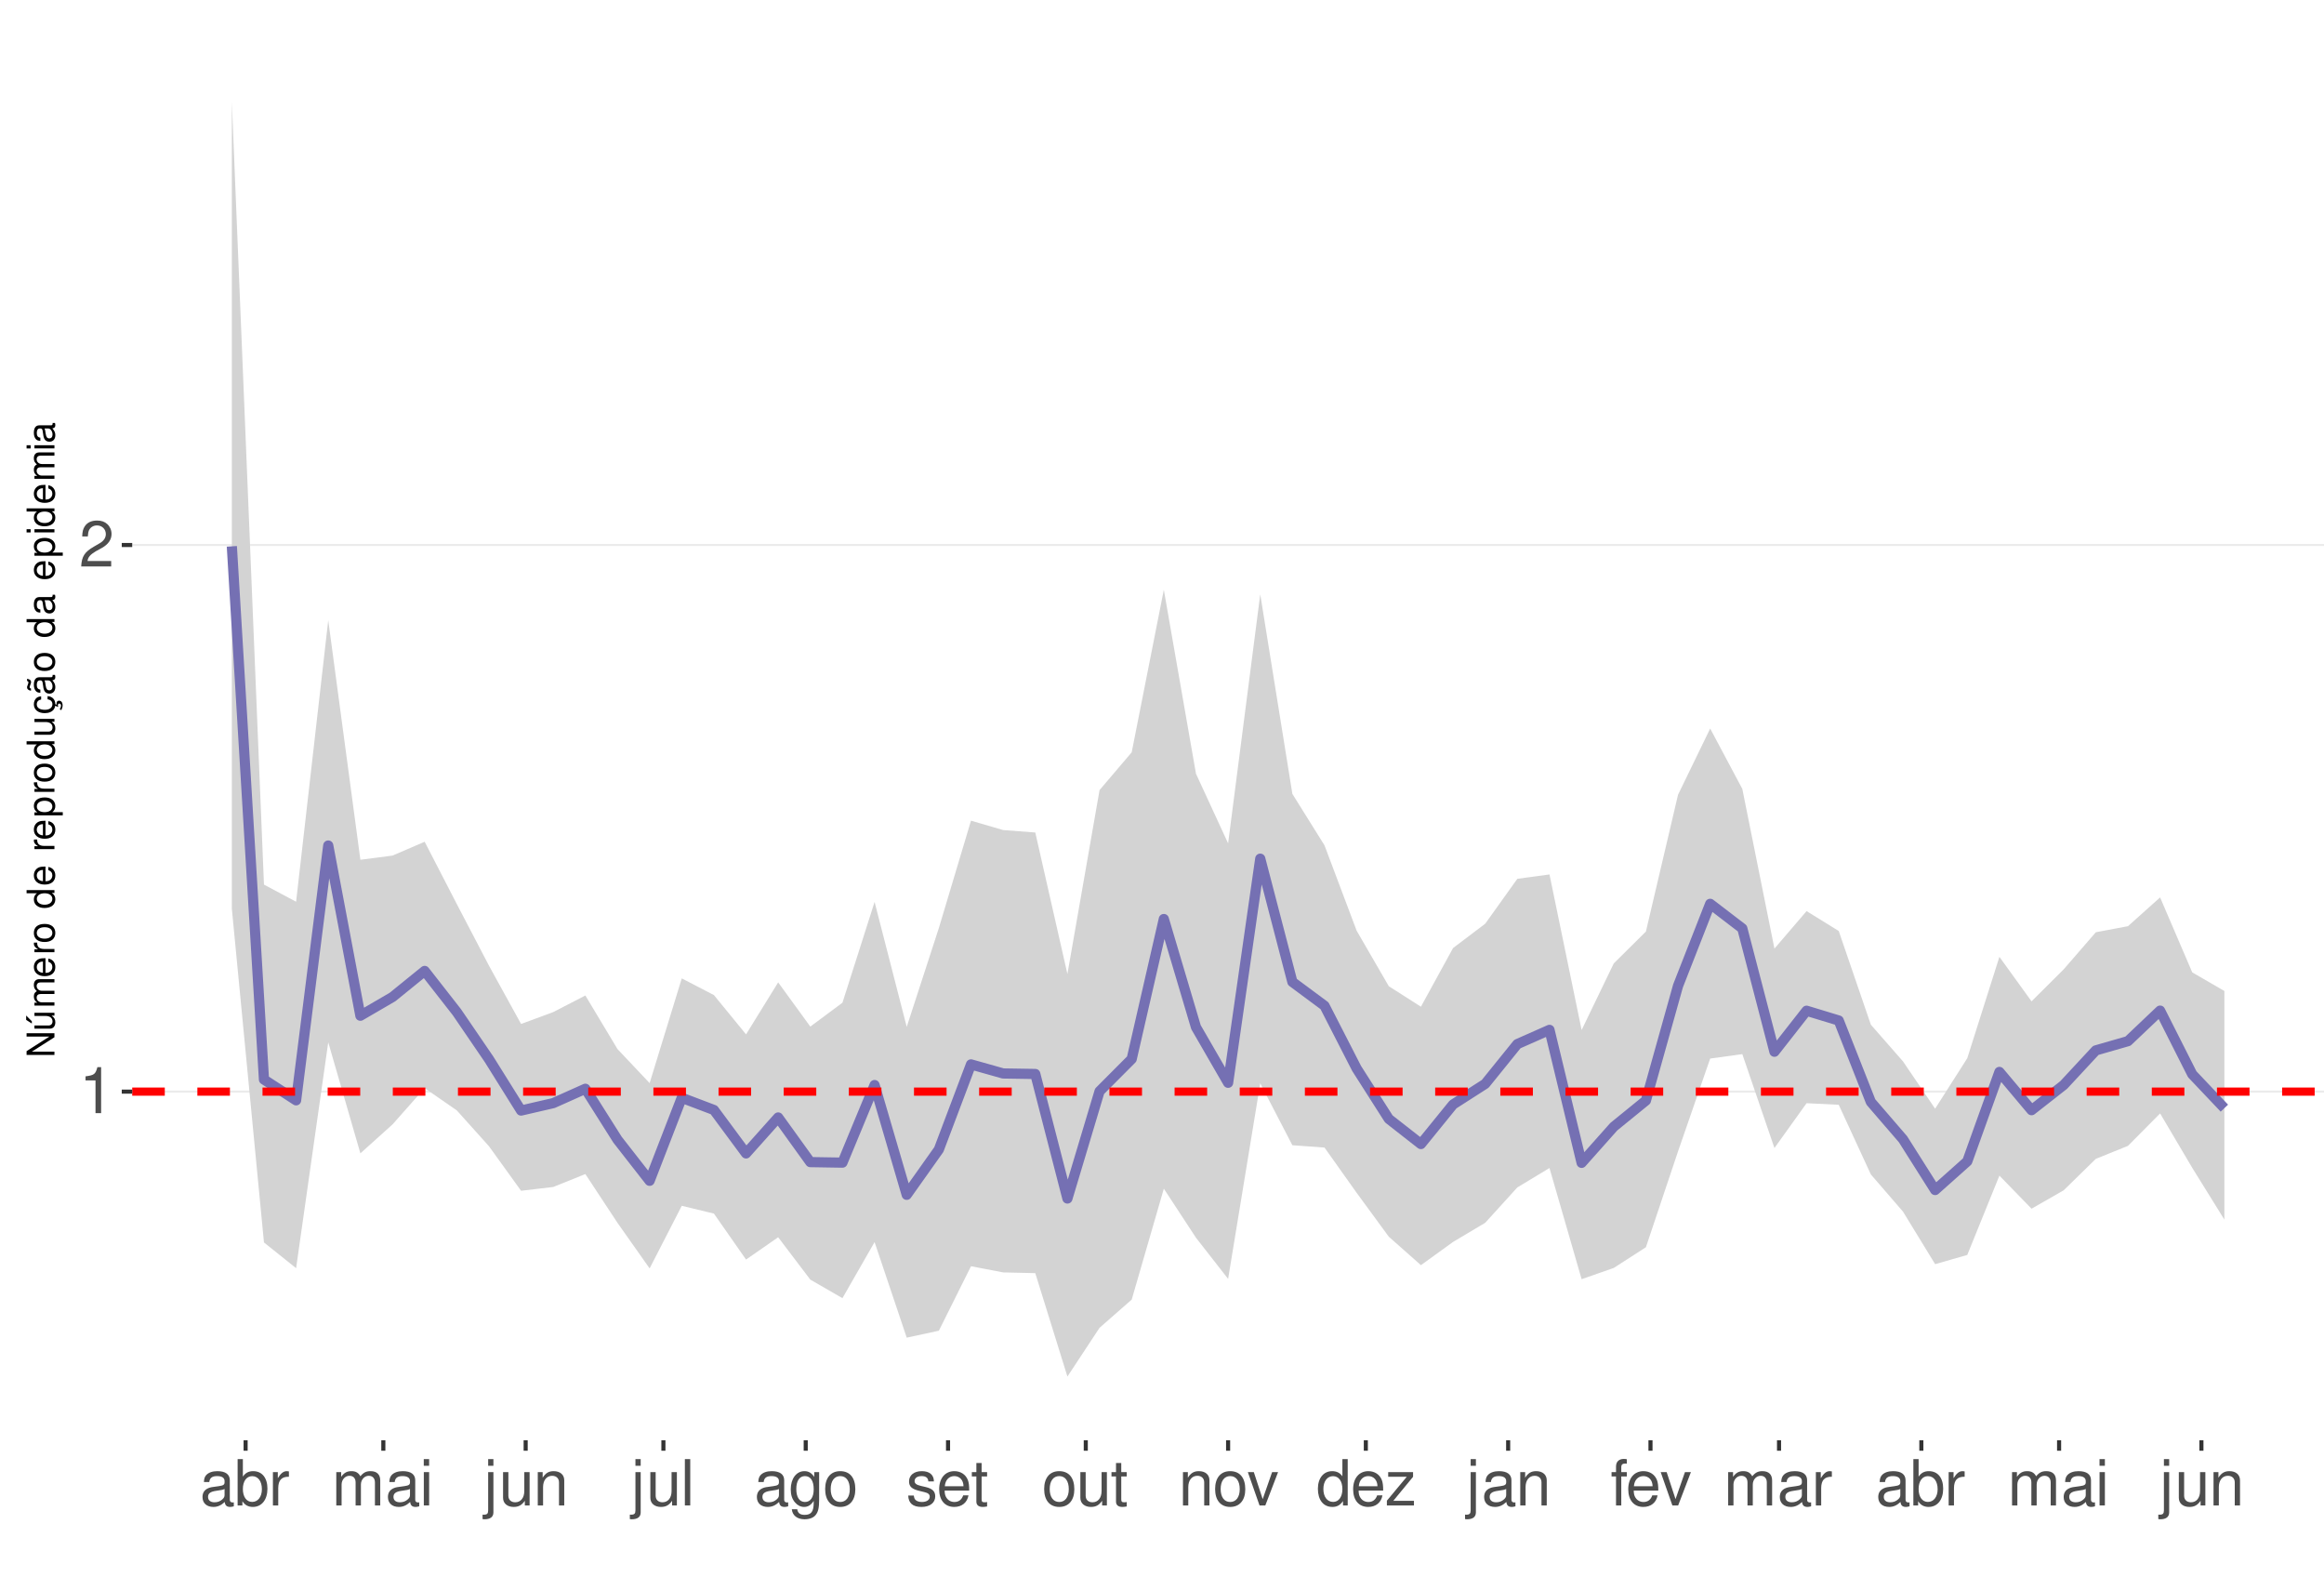
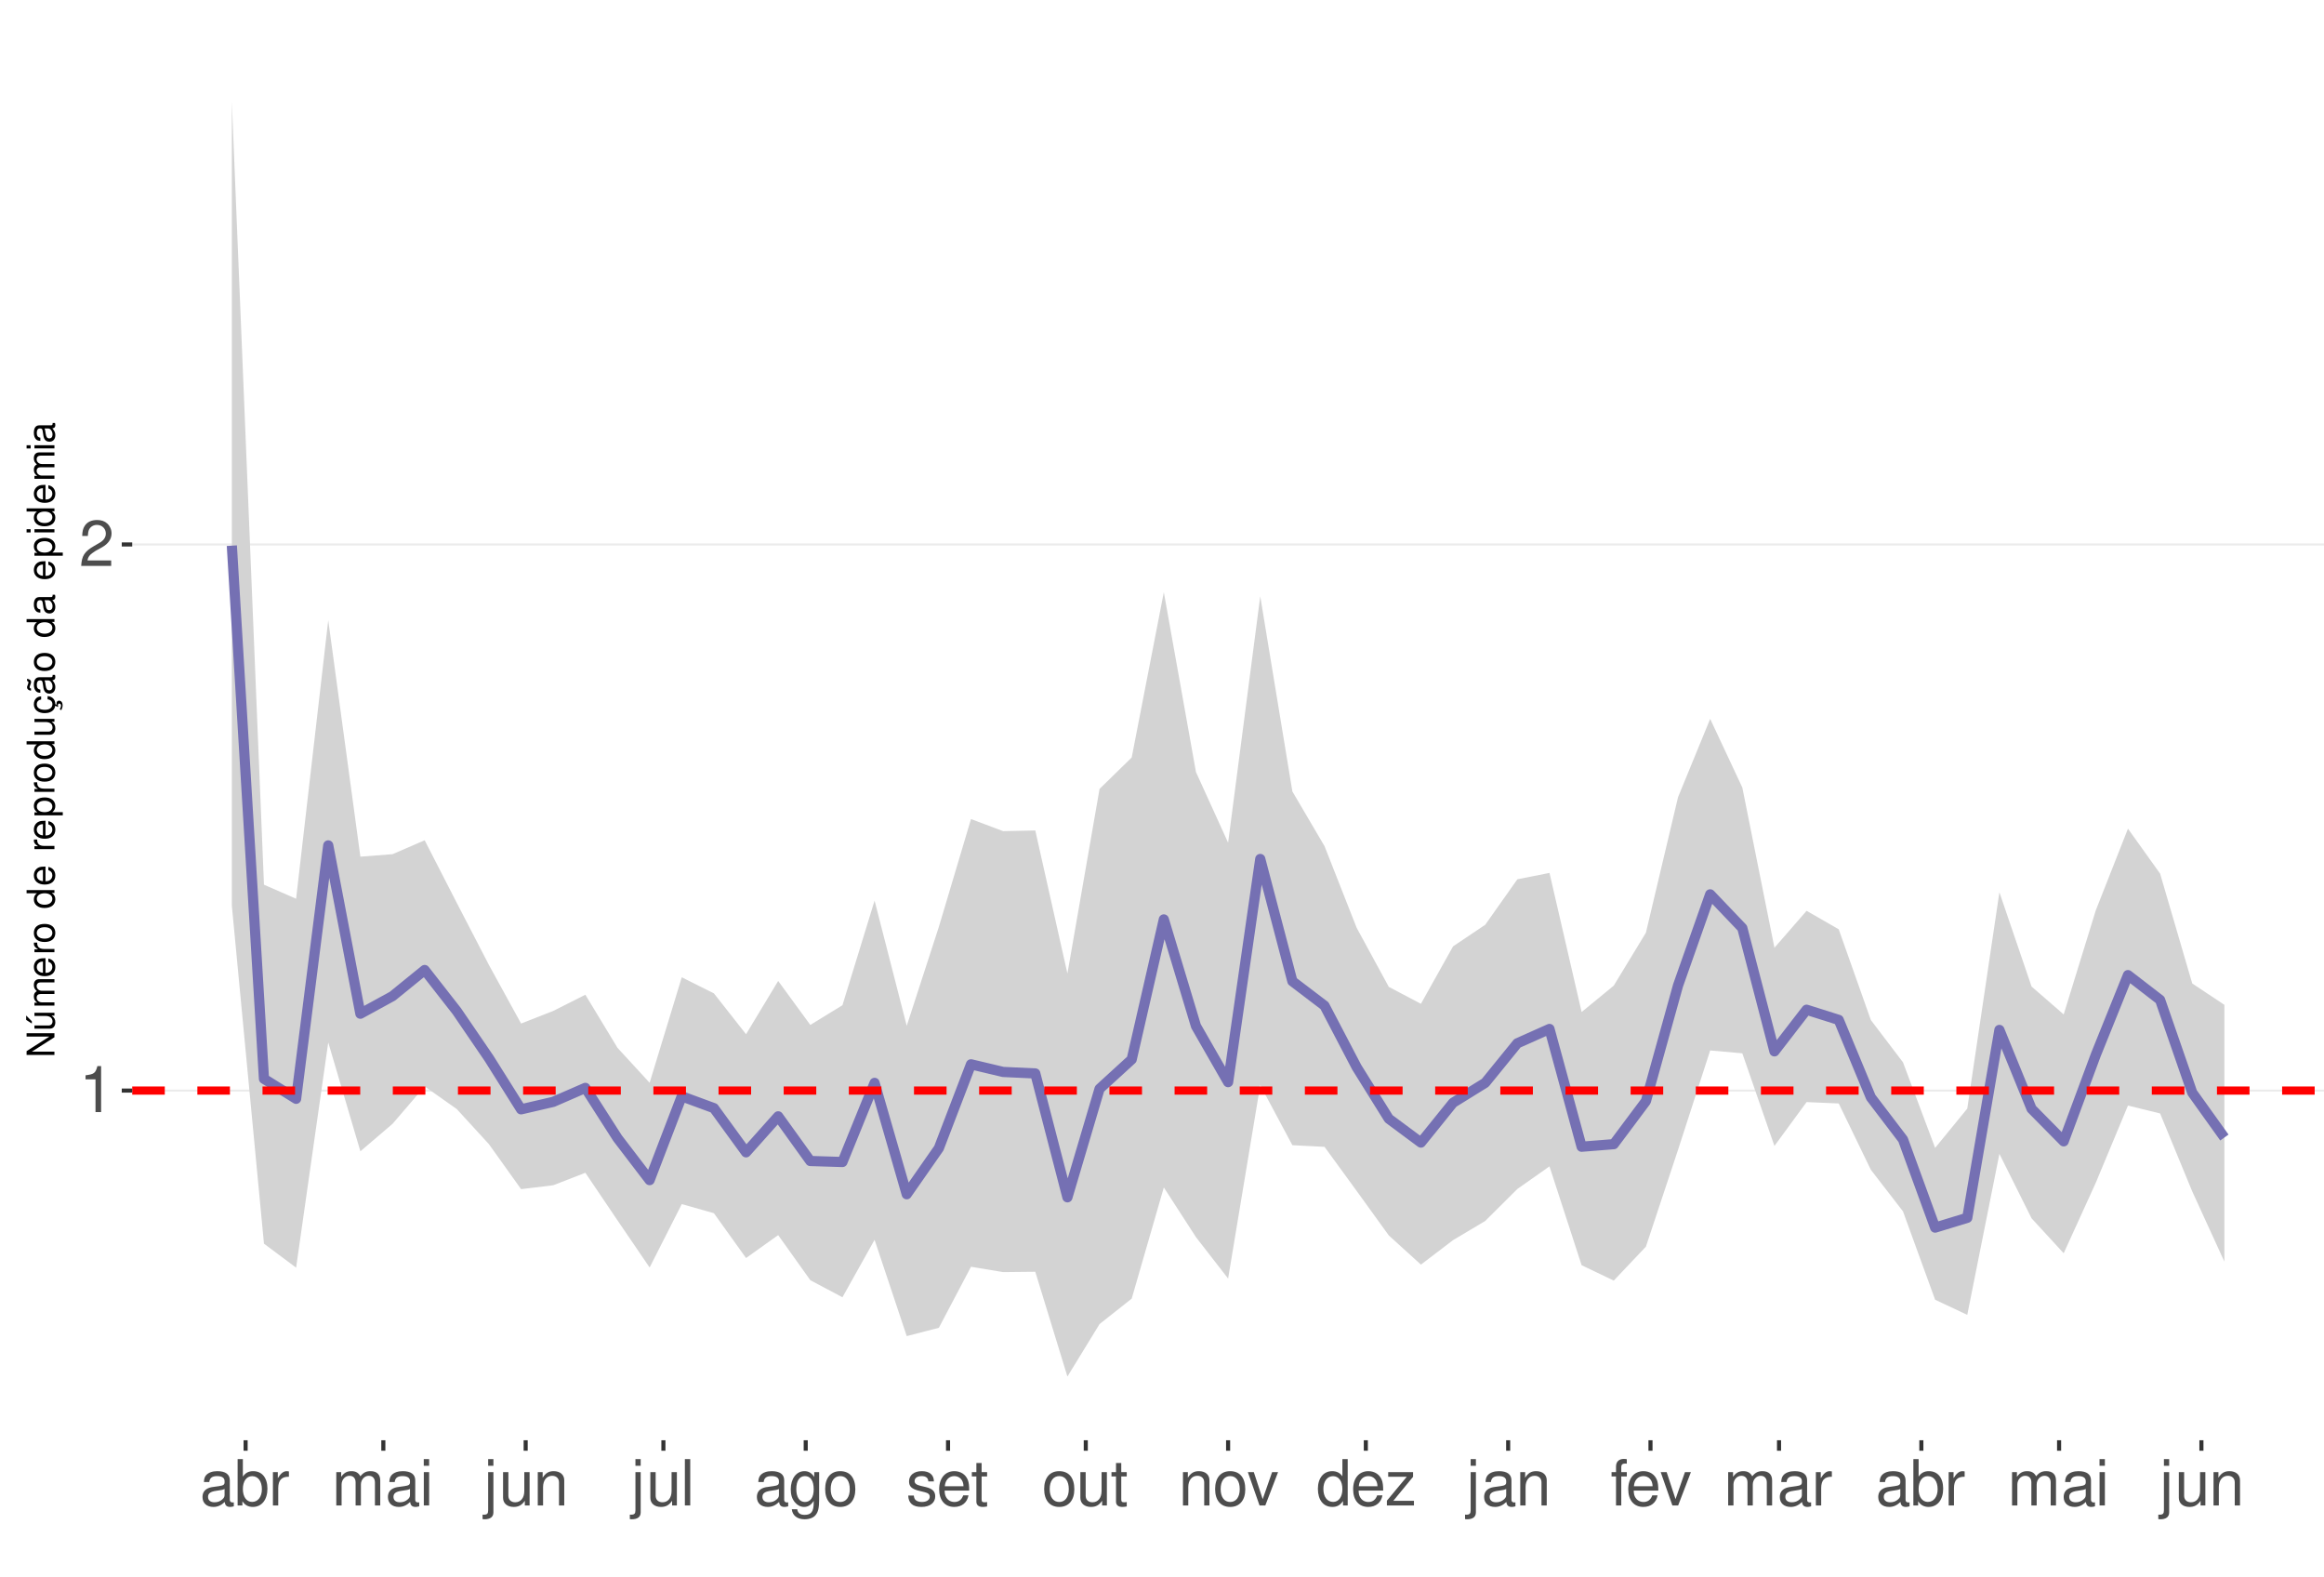
<svg xmlns="http://www.w3.org/2000/svg" xmlns:xlink="http://www.w3.org/1999/xlink" width="609pt" height="413pt" viewBox="0 0 609 413" version="1.1">
  <defs>
    <g>
      <symbol overflow="visible" id="glyph0-0">
        <path style="stroke:none;" d="" />
      </symbol>
      <symbol overflow="visible" id="glyph0-1">
        <path style="stroke:none;" d="M 4.312 -8.578 L 4.312 0 L 5.781 0 L 5.781 -12.047 L 4.812 -12.047 C 4.297 -10.188 3.969 -9.938 1.703 -9.641 L 1.703 -8.578 Z M 4.312 -8.578 " />
      </symbol>
      <symbol overflow="visible" id="glyph0-2">
        <path style="stroke:none;" d="M 8.422 -1.453 L 2.219 -1.453 C 2.359 -2.453 2.891 -3.078 4.344 -3.969 L 6.016 -4.891 C 7.656 -5.812 8.516 -7.047 8.516 -8.531 C 8.516 -9.531 8.109 -10.453 7.406 -11.109 C 6.719 -11.75 5.844 -12.047 4.734 -12.047 C 3.234 -12.047 2.109 -11.516 1.469 -10.484 C 1.047 -9.844 0.859 -9.094 0.828 -7.875 L 2.297 -7.875 C 2.344 -8.688 2.453 -9.172 2.641 -9.578 C 3.031 -10.312 3.797 -10.766 4.688 -10.766 C 6.016 -10.766 7.016 -9.797 7.016 -8.5 C 7.016 -7.531 6.469 -6.703 5.406 -6.094 L 3.875 -5.203 C 1.422 -3.781 0.703 -2.641 0.562 -0.016 L 8.422 -0.016 Z M 8.422 -1.453 " />
      </symbol>
      <symbol overflow="visible" id="glyph0-3">
        <path style="stroke:none;" d="M 8.906 -0.812 C 8.766 -0.781 8.688 -0.781 8.609 -0.781 C 8.125 -0.781 7.859 -1.031 7.859 -1.469 L 7.859 -6.594 C 7.859 -8.141 6.734 -8.984 4.578 -8.984 C 3.297 -8.984 2.281 -8.609 1.688 -7.969 C 1.281 -7.516 1.109 -7.016 1.078 -6.141 L 2.484 -6.141 C 2.594 -7.219 3.234 -7.688 4.531 -7.688 C 5.797 -7.688 6.484 -7.234 6.484 -6.391 L 6.484 -6.031 C 6.469 -5.438 6.156 -5.219 5.031 -5.062 C 3.062 -4.812 2.766 -4.75 2.234 -4.531 C 1.219 -4.094 0.703 -3.328 0.703 -2.203 C 0.703 -0.609 1.797 0.391 3.562 0.391 C 4.656 0.391 5.547 0 6.531 -0.906 C 6.625 0 7.062 0.391 7.969 0.391 C 8.266 0.391 8.438 0.344 8.906 0.234 Z M 6.484 -2.75 C 6.484 -2.281 6.344 -2 5.922 -1.609 C 5.359 -1.094 4.688 -0.828 3.859 -0.828 C 2.781 -0.828 2.156 -1.344 2.156 -2.234 C 2.156 -3.141 2.75 -3.609 4.25 -3.828 C 5.734 -4.031 6.016 -4.094 6.484 -4.312 Z M 6.484 -2.75 " />
      </symbol>
      <symbol overflow="visible" id="glyph0-4">
        <path style="stroke:none;" d="M 0.906 -12.141 L 0.906 0 L 2.156 0 L 2.156 -1.109 C 2.812 -0.094 3.703 0.391 4.906 0.391 C 7.219 0.391 8.719 -1.5 8.719 -4.391 C 8.719 -7.234 7.297 -8.984 4.984 -8.984 C 3.781 -8.984 2.938 -8.531 2.281 -7.547 L 2.281 -12.141 Z M 4.719 -7.672 C 6.266 -7.672 7.266 -6.328 7.266 -4.25 C 7.266 -2.266 6.234 -0.922 4.719 -0.922 C 3.234 -0.922 2.281 -2.25 2.281 -4.297 C 2.281 -6.344 3.234 -7.672 4.719 -7.672 Z M 4.719 -7.672 " />
      </symbol>
      <symbol overflow="visible" id="glyph0-5">
        <path style="stroke:none;" d="M 1.156 -8.734 L 1.156 0 L 2.547 0 L 2.547 -4.531 C 2.562 -6.625 3.438 -7.562 5.344 -7.516 L 5.344 -8.922 C 5.109 -8.969 4.984 -8.984 4.812 -8.984 C 3.922 -8.984 3.234 -8.438 2.438 -7.141 L 2.438 -8.734 Z M 1.156 -8.734 " />
      </symbol>
      <symbol overflow="visible" id="glyph0-6">
        <path style="stroke:none;" d="M 1.172 -8.734 L 1.172 0 L 2.562 0 L 2.562 -5.484 C 2.562 -6.75 3.484 -7.766 4.609 -7.766 C 5.641 -7.766 6.234 -7.125 6.234 -6.016 L 6.234 0 L 7.625 0 L 7.625 -5.484 C 7.625 -6.75 8.547 -7.766 9.672 -7.766 C 10.688 -7.766 11.297 -7.109 11.297 -6.016 L 11.297 0 L 12.688 0 L 12.688 -6.547 C 12.688 -8.109 11.797 -8.984 10.156 -8.984 C 9 -8.984 8.297 -8.625 7.484 -7.641 C 6.969 -8.578 6.266 -8.984 5.125 -8.984 C 3.969 -8.984 3.188 -8.547 2.453 -7.5 L 2.453 -8.734 Z M 1.172 -8.734 " />
      </symbol>
      <symbol overflow="visible" id="glyph0-7">
        <path style="stroke:none;" d="M 2.5 -8.734 L 1.109 -8.734 L 1.109 0 L 2.5 0 Z M 2.5 -12.141 L 1.094 -12.141 L 1.094 -10.391 L 2.5 -10.391 Z M 2.5 -12.141 " />
      </symbol>
      <symbol overflow="visible" id="glyph0-8">
        <path style="stroke:none;" d="M 1.172 -8.734 L 1.172 1.266 C 1.172 2.125 0.906 2.422 0.031 2.422 C -0.062 2.422 -0.109 2.422 -0.297 2.406 L -0.297 3.578 C -0.141 3.609 -0.047 3.625 0.172 3.625 C 1.734 3.625 2.547 3.016 2.547 1.812 L 2.547 -8.734 Z M 2.547 -12.141 L 1.172 -12.141 L 1.172 -10.391 L 2.547 -10.391 Z M 2.547 -12.141 " />
      </symbol>
      <symbol overflow="visible" id="glyph0-9">
        <path style="stroke:none;" d="M 8.031 0 L 8.031 -8.734 L 6.641 -8.734 L 6.641 -3.781 C 6.641 -2 5.719 -0.828 4.266 -0.828 C 3.172 -0.828 2.469 -1.5 2.469 -2.547 L 2.469 -8.734 L 1.078 -8.734 L 1.078 -2 C 1.078 -0.547 2.172 0.391 3.859 0.391 C 5.141 0.391 5.969 -0.062 6.781 -1.219 L 6.781 0 Z M 8.031 0 " />
      </symbol>
      <symbol overflow="visible" id="glyph0-10">
        <path style="stroke:none;" d="M 1.172 -8.734 L 1.172 0 L 2.562 0 L 2.562 -4.812 C 2.562 -6.594 3.5 -7.766 4.938 -7.766 C 6.031 -7.766 6.734 -7.094 6.734 -6.047 L 6.734 0 L 8.109 0 L 8.109 -6.594 C 8.109 -8.047 7.031 -8.984 5.344 -8.984 C 4.047 -8.984 3.219 -8.484 2.453 -7.266 L 2.453 -8.734 Z M 1.172 -8.734 " />
      </symbol>
      <symbol overflow="visible" id="glyph0-11">
        <path style="stroke:none;" d="M 2.531 -12.141 L 1.125 -12.141 L 1.125 0 L 2.531 0 Z M 2.531 -12.141 " />
      </symbol>
      <symbol overflow="visible" id="glyph0-12">
        <path style="stroke:none;" d="M 6.734 -8.734 L 6.734 -7.469 C 6.031 -8.516 5.266 -8.984 4.156 -8.984 C 2.047 -8.984 0.578 -7.016 0.578 -4.219 C 0.578 -2.75 0.938 -1.688 1.688 -0.797 C 2.328 -0.031 3.172 0.391 4.062 0.391 C 5.109 0.391 5.859 -0.078 6.594 -1.188 L 6.594 -0.734 C 6.594 1.594 5.953 2.469 4.219 2.469 C 3.031 2.469 2.422 2 2.281 1 L 0.859 1 C 1 2.609 2.281 3.625 4.188 3.625 C 5.469 3.625 6.531 3.219 7.094 2.516 C 7.766 1.703 8.016 0.609 8.016 -1.438 L 8.016 -8.734 Z M 4.297 -7.688 C 5.766 -7.688 6.594 -6.469 6.594 -4.25 C 6.594 -2.125 5.75 -0.906 4.297 -0.906 C 2.859 -0.906 2.031 -2.156 2.031 -4.297 C 2.031 -6.422 2.859 -7.688 4.297 -7.688 Z M 4.297 -7.688 " />
      </symbol>
      <symbol overflow="visible" id="glyph0-13">
        <path style="stroke:none;" d="M 4.531 -8.984 C 2.062 -8.984 0.594 -7.234 0.594 -4.297 C 0.594 -1.344 2.062 0.391 4.547 0.391 C 7.016 0.391 8.5 -1.359 8.5 -4.234 C 8.5 -7.266 7.062 -8.984 4.531 -8.984 Z M 4.547 -7.688 C 6.109 -7.688 7.047 -6.406 7.047 -4.25 C 7.047 -2.188 6.078 -0.906 4.547 -0.906 C 3 -0.906 2.047 -2.188 2.047 -4.297 C 2.047 -6.406 3 -7.688 4.547 -7.688 Z M 4.547 -7.688 " />
      </symbol>
      <symbol overflow="visible" id="glyph0-14">
        <path style="stroke:none;" d="M 7.297 -6.297 C 7.281 -8.016 6.141 -8.984 4.125 -8.984 C 2.094 -8.984 0.781 -7.922 0.781 -6.312 C 0.781 -4.953 1.484 -4.297 3.547 -3.797 L 4.844 -3.484 C 5.812 -3.25 6.203 -2.891 6.203 -2.281 C 6.203 -1.453 5.375 -0.906 4.156 -0.906 C 3.422 -0.906 2.781 -1.109 2.438 -1.484 C 2.219 -1.734 2.109 -1.984 2.031 -2.594 L 0.562 -2.594 C 0.641 -0.578 1.766 0.391 4.047 0.391 C 6.25 0.391 7.641 -0.703 7.641 -2.375 C 7.641 -3.688 6.906 -4.391 5.188 -4.812 L 3.844 -5.125 C 2.719 -5.391 2.234 -5.766 2.234 -6.375 C 2.234 -7.203 2.953 -7.688 4.078 -7.688 C 5.203 -7.688 5.797 -7.219 5.828 -6.297 Z M 7.297 -6.297 " />
      </symbol>
      <symbol overflow="visible" id="glyph0-15">
        <path style="stroke:none;" d="M 8.547 -3.891 C 8.547 -5.234 8.438 -6.031 8.188 -6.672 C 7.625 -8.109 6.297 -8.984 4.656 -8.984 C 2.234 -8.984 0.672 -7.125 0.672 -4.25 C 0.672 -1.359 2.172 0.391 4.625 0.391 C 6.625 0.391 8.016 -0.75 8.359 -2.641 L 6.969 -2.641 C 6.578 -1.5 5.797 -0.906 4.688 -0.906 C 3.797 -0.906 3.047 -1.297 2.578 -2.031 C 2.25 -2.531 2.125 -3.031 2.109 -3.891 Z M 2.156 -5.031 C 2.266 -6.641 3.25 -7.688 4.641 -7.688 C 6.062 -7.688 7.047 -6.594 7.047 -5.031 Z M 2.156 -5.031 " />
      </symbol>
      <symbol overflow="visible" id="glyph0-16">
        <path style="stroke:none;" d="M 4.234 -8.734 L 2.797 -8.734 L 2.797 -11.125 L 1.422 -11.125 L 1.422 -8.734 L 0.234 -8.734 L 0.234 -7.594 L 1.422 -7.594 L 1.422 -1 C 1.422 -0.094 2.016 0.391 3.094 0.391 C 3.469 0.391 3.766 0.344 4.234 0.266 L 4.234 -0.906 C 4.031 -0.844 3.844 -0.828 3.562 -0.828 C 2.969 -0.828 2.797 -1 2.797 -1.609 L 2.797 -7.594 L 4.234 -7.594 Z M 4.234 -8.734 " />
      </symbol>
      <symbol overflow="visible" id="glyph0-17">
        <path style="stroke:none;" d="M 4.75 0 L 8.094 -8.734 L 6.531 -8.734 L 4.062 -1.656 L 1.734 -8.734 L 0.172 -8.734 L 3.234 0 Z M 4.75 0 " />
      </symbol>
      <symbol overflow="visible" id="glyph0-18">
        <path style="stroke:none;" d="M 8.25 -12.141 L 6.859 -12.141 L 6.859 -7.625 C 6.281 -8.516 5.344 -8.984 4.188 -8.984 C 1.922 -8.984 0.438 -7.156 0.438 -4.375 C 0.438 -1.438 1.859 0.391 4.234 0.391 C 5.438 0.391 6.266 -0.062 7.016 -1.156 L 7.016 0 L 8.25 0 Z M 4.406 -7.672 C 5.906 -7.672 6.859 -6.359 6.859 -4.266 C 6.859 -2.25 5.891 -0.922 4.438 -0.922 C 2.891 -0.922 1.875 -2.266 1.875 -4.297 C 1.875 -6.328 2.891 -7.672 4.406 -7.672 Z M 4.406 -7.672 " />
      </symbol>
      <symbol overflow="visible" id="glyph0-19">
        <path style="stroke:none;" d="M 7.375 -8.734 L 0.859 -8.734 L 0.859 -7.516 L 5.734 -7.516 L 0.516 -1.25 L 0.516 0 L 7.609 0 L 7.609 -1.219 L 2.203 -1.219 L 7.375 -7.5 Z M 7.375 -8.734 " />
      </symbol>
      <symbol overflow="visible" id="glyph0-20">
        <path style="stroke:none;" d="M 4.297 -8.734 L 2.844 -8.734 L 2.844 -10.094 C 2.844 -10.672 3.172 -10.969 3.812 -10.969 C 3.938 -10.969 3.984 -10.969 4.297 -10.953 L 4.297 -12.109 C 3.984 -12.172 3.797 -12.188 3.516 -12.188 C 2.234 -12.188 1.469 -11.453 1.469 -10.203 L 1.469 -8.734 L 0.297 -8.734 L 0.297 -7.594 L 1.469 -7.594 L 1.469 0 L 2.844 0 L 2.844 -7.594 L 4.297 -7.594 Z M 4.297 -8.734 " />
      </symbol>
      <symbol overflow="visible" id="glyph1-0">
        <path style="stroke:none;" d="" />
      </symbol>
      <symbol overflow="visible" id="glyph1-1">
        <path style="stroke:none;" d="M -7.297 -6.453 L -7.297 -5.578 L -1.328 -5.578 L -7.297 -1.766 L -7.297 -0.766 L 0 -0.766 L 0 -1.641 L -5.906 -1.641 L 0 -5.406 L 0 -6.453 Z M -7.297 -6.453 " />
      </symbol>
      <symbol overflow="visible" id="glyph1-2">
        <path style="stroke:none;" d="M 0 -4.812 L -5.234 -4.812 L -5.234 -3.984 L -2.266 -3.984 C -1.203 -3.984 -0.5 -3.438 -0.5 -2.562 C -0.5 -1.906 -0.906 -1.484 -1.531 -1.484 L -5.234 -1.484 L -5.234 -0.656 L -1.203 -0.656 C -0.328 -0.656 0.234 -1.297 0.234 -2.312 C 0.234 -3.094 -0.047 -3.578 -0.734 -4.062 L 0 -4.062 Z M -7.406 -2.953 L -5.922 -2 L -5.922 -2.594 L -7.406 -4.094 Z M -7.406 -2.953 " />
      </symbol>
      <symbol overflow="visible" id="glyph1-3">
        <path style="stroke:none;" d="M -5.234 -0.703 L 0 -0.703 L 0 -1.547 L -3.297 -1.547 C -4.047 -1.547 -4.656 -2.094 -4.656 -2.766 C -4.656 -3.391 -4.281 -3.734 -3.609 -3.734 L 0 -3.734 L 0 -4.578 L -3.297 -4.578 C -4.047 -4.578 -4.656 -5.125 -4.656 -5.812 C -4.656 -6.422 -4.266 -6.781 -3.609 -6.781 L 0 -6.781 L 0 -7.625 L -3.938 -7.625 C -4.875 -7.625 -5.391 -7.078 -5.391 -6.094 C -5.391 -5.406 -5.188 -4.984 -4.594 -4.484 C -5.156 -4.188 -5.391 -3.766 -5.391 -3.078 C -5.391 -2.375 -5.125 -1.906 -4.5 -1.469 L -5.234 -1.469 Z M -5.234 -0.703 " />
      </symbol>
      <symbol overflow="visible" id="glyph1-4">
        <path style="stroke:none;" d="M -2.344 -5.125 C -3.141 -5.125 -3.625 -5.062 -4.016 -4.922 C -4.875 -4.578 -5.391 -3.781 -5.391 -2.797 C -5.391 -1.344 -4.281 -0.406 -2.547 -0.406 C -0.812 -0.406 0.234 -1.297 0.234 -2.781 C 0.234 -3.984 -0.453 -4.812 -1.594 -5.016 L -1.594 -4.188 C -0.906 -3.953 -0.547 -3.484 -0.547 -2.812 C -0.547 -2.281 -0.781 -1.828 -1.219 -1.547 C -1.516 -1.344 -1.812 -1.281 -2.344 -1.266 Z M -3.016 -1.297 C -3.984 -1.359 -4.625 -1.953 -4.625 -2.797 C -4.625 -3.641 -3.953 -4.234 -3.016 -4.234 Z M -3.016 -1.297 " />
      </symbol>
      <symbol overflow="visible" id="glyph1-5">
        <path style="stroke:none;" d="M -5.234 -0.688 L 0 -0.688 L 0 -1.531 L -2.719 -1.531 C -3.984 -1.547 -4.547 -2.062 -4.516 -3.203 L -5.359 -3.203 C -5.375 -3.062 -5.391 -2.984 -5.391 -2.891 C -5.391 -2.344 -5.062 -1.938 -4.297 -1.453 L -5.234 -1.453 Z M -5.234 -0.688 " />
      </symbol>
      <symbol overflow="visible" id="glyph1-6">
        <path style="stroke:none;" d="M -5.391 -2.719 C -5.391 -1.234 -4.344 -0.359 -2.578 -0.359 C -0.812 -0.359 0.234 -1.234 0.234 -2.734 C 0.234 -4.203 -0.812 -5.094 -2.547 -5.094 C -4.359 -5.094 -5.391 -4.234 -5.391 -2.719 Z M -4.625 -2.734 C -4.625 -3.672 -3.844 -4.234 -2.547 -4.234 C -1.312 -4.234 -0.547 -3.656 -0.547 -2.734 C -0.547 -1.797 -1.312 -1.234 -2.578 -1.234 C -3.844 -1.234 -4.625 -1.797 -4.625 -2.734 Z M -4.625 -2.734 " />
      </symbol>
      <symbol overflow="visible" id="glyph1-7">
        <path style="stroke:none;" d="" />
      </symbol>
      <symbol overflow="visible" id="glyph1-8">
        <path style="stroke:none;" d="M -7.297 -4.953 L -7.297 -4.125 L -4.578 -4.125 C -5.109 -3.766 -5.391 -3.203 -5.391 -2.516 C -5.391 -1.156 -4.297 -0.266 -2.625 -0.266 C -0.859 -0.266 0.234 -1.125 0.234 -2.547 C 0.234 -3.266 -0.047 -3.766 -0.688 -4.203 L 0 -4.203 L 0 -4.953 Z M -4.609 -2.656 C -4.609 -3.547 -3.812 -4.125 -2.562 -4.125 C -1.344 -4.125 -0.547 -3.547 -0.547 -2.656 C -0.547 -1.734 -1.359 -1.125 -2.578 -1.125 C -3.797 -1.125 -4.609 -1.734 -4.609 -2.656 Z M -4.609 -2.656 " />
      </symbol>
      <symbol overflow="visible" id="glyph1-9">
        <path style="stroke:none;" d="M 2.188 -0.547 L 2.188 -1.375 L -0.547 -1.375 C -0.016 -1.812 0.234 -2.312 0.234 -2.984 C 0.234 -4.344 -0.859 -5.234 -2.531 -5.234 C -4.297 -5.234 -5.391 -4.375 -5.391 -2.984 C -5.391 -2.266 -5.062 -1.703 -4.453 -1.312 L -5.234 -1.312 L -5.234 -0.547 Z M -4.609 -2.844 C -4.609 -3.766 -3.797 -4.359 -2.547 -4.359 C -1.359 -4.359 -0.547 -3.75 -0.547 -2.844 C -0.547 -1.953 -1.344 -1.375 -2.578 -1.375 C -3.812 -1.375 -4.609 -1.953 -4.609 -2.844 Z M -4.609 -2.844 " />
      </symbol>
      <symbol overflow="visible" id="glyph1-10">
        <path style="stroke:none;" d="M 0 -4.812 L -5.234 -4.812 L -5.234 -3.984 L -2.266 -3.984 C -1.203 -3.984 -0.5 -3.438 -0.5 -2.562 C -0.5 -1.906 -0.906 -1.484 -1.531 -1.484 L -5.234 -1.484 L -5.234 -0.656 L -1.203 -0.656 C -0.328 -0.656 0.234 -1.297 0.234 -2.312 C 0.234 -3.094 -0.047 -3.578 -0.734 -4.062 L 0 -4.062 Z M 0 -4.812 " />
      </symbol>
      <symbol overflow="visible" id="glyph1-11">
        <path style="stroke:none;" d="M 0.234 -2.641 C 0.234 -3.875 -0.547 -4.703 -1.797 -4.766 L -1.797 -3.938 C -0.953 -3.797 -0.531 -3.359 -0.531 -2.656 C -0.531 -1.734 -1.281 -1.188 -2.516 -1.188 C -3.844 -1.188 -4.625 -1.719 -4.625 -2.625 C -4.625 -3.328 -4.203 -3.766 -3.484 -3.875 L -3.484 -4.703 C -3.984 -4.672 -4.312 -4.562 -4.609 -4.359 C -5.094 -4 -5.391 -3.375 -5.391 -2.641 C -5.391 -1.219 -4.266 -0.312 -2.531 -0.312 C -1.469 -0.312 -0.625 -0.672 -0.156 -1.312 C 0.047 -1.594 0.125 -1.812 0.203 -2.25 L 0.922 -1.938 L 0.984 -2.062 C 0.938 -2.188 0.906 -2.25 0.906 -2.375 C 0.906 -2.656 1.047 -2.828 1.281 -2.828 C 1.547 -2.828 1.734 -2.594 1.734 -2.297 C 1.734 -2.031 1.672 -1.844 1.438 -1.406 L 1.406 -1.312 L 1.812 -1.094 C 2.078 -1.75 2.141 -1.953 2.141 -2.344 C 2.141 -3.109 1.781 -3.578 1.203 -3.578 C 0.781 -3.578 0.547 -3.297 0.547 -2.797 C 0.547 -2.703 0.547 -2.641 0.562 -2.516 Z M 0.234 -2.641 " />
      </symbol>
      <symbol overflow="visible" id="glyph1-12">
        <path style="stroke:none;" d="M -0.484 -5.344 C -0.469 -5.266 -0.469 -5.219 -0.469 -5.172 C -0.469 -4.875 -0.625 -4.719 -0.875 -4.719 L -3.953 -4.719 C -4.891 -4.719 -5.391 -4.047 -5.391 -2.75 C -5.391 -1.984 -5.172 -1.375 -4.781 -1.016 C -4.516 -0.766 -4.203 -0.672 -3.688 -0.656 L -3.688 -1.484 C -4.328 -1.562 -4.625 -1.938 -4.625 -2.719 C -4.625 -3.484 -4.344 -3.891 -3.844 -3.891 L -3.625 -3.891 C -3.266 -3.875 -3.125 -3.703 -3.047 -3.016 C -2.891 -1.844 -2.844 -1.656 -2.719 -1.344 C -2.453 -0.734 -2 -0.422 -1.312 -0.422 C -0.375 -0.422 0.234 -1.078 0.234 -2.141 C 0.234 -2.797 0 -3.328 -0.547 -3.922 C 0 -3.984 0.234 -4.234 0.234 -4.781 C 0.234 -4.953 0.203 -5.062 0.141 -5.344 Z M -1.656 -3.891 C -1.375 -3.891 -1.203 -3.812 -0.969 -3.562 C -0.656 -3.219 -0.5 -2.812 -0.5 -2.312 C -0.5 -1.672 -0.812 -1.297 -1.344 -1.297 C -1.891 -1.297 -2.172 -1.656 -2.297 -2.547 C -2.422 -3.438 -2.453 -3.609 -2.594 -3.891 Z M -7.172 -3.75 C -6.922 -3.672 -6.812 -3.547 -6.812 -3.375 C -6.812 -3.25 -6.875 -2.984 -6.984 -2.734 C -7.156 -2.312 -7.172 -2.25 -7.172 -2.047 C -7.172 -1.594 -6.797 -1.297 -6.141 -1.188 L -6.141 -1.766 C -6.375 -1.812 -6.5 -1.938 -6.5 -2.094 C -6.5 -2.203 -6.469 -2.344 -6.375 -2.578 C -6.156 -3.156 -6.125 -3.234 -6.125 -3.438 C -6.125 -3.922 -6.484 -4.219 -7.172 -4.312 Z M -7.172 -3.75 " />
      </symbol>
      <symbol overflow="visible" id="glyph1-13">
        <path style="stroke:none;" d="M -0.484 -5.344 C -0.469 -5.266 -0.469 -5.219 -0.469 -5.172 C -0.469 -4.875 -0.625 -4.719 -0.875 -4.719 L -3.953 -4.719 C -4.891 -4.719 -5.391 -4.047 -5.391 -2.75 C -5.391 -1.984 -5.172 -1.375 -4.781 -1.016 C -4.516 -0.766 -4.203 -0.672 -3.688 -0.656 L -3.688 -1.484 C -4.328 -1.562 -4.625 -1.938 -4.625 -2.719 C -4.625 -3.484 -4.344 -3.891 -3.844 -3.891 L -3.625 -3.891 C -3.266 -3.875 -3.125 -3.703 -3.047 -3.016 C -2.891 -1.844 -2.844 -1.656 -2.719 -1.344 C -2.453 -0.734 -2 -0.422 -1.312 -0.422 C -0.375 -0.422 0.234 -1.078 0.234 -2.141 C 0.234 -2.797 0 -3.328 -0.547 -3.922 C 0 -3.984 0.234 -4.234 0.234 -4.781 C 0.234 -4.953 0.203 -5.062 0.141 -5.344 Z M -1.656 -3.891 C -1.375 -3.891 -1.203 -3.812 -0.969 -3.562 C -0.656 -3.219 -0.5 -2.812 -0.5 -2.312 C -0.5 -1.672 -0.812 -1.297 -1.344 -1.297 C -1.891 -1.297 -2.172 -1.656 -2.297 -2.547 C -2.422 -3.438 -2.453 -3.609 -2.594 -3.891 Z M -1.656 -3.891 " />
      </symbol>
      <symbol overflow="visible" id="glyph1-14">
        <path style="stroke:none;" d="M -5.234 -1.5 L -5.234 -0.672 L 0 -0.672 L 0 -1.5 Z M -7.297 -1.5 L -7.297 -0.656 L -6.234 -0.656 L -6.234 -1.5 Z M -7.297 -1.5 " />
      </symbol>
    </g>
    <clipPath id="clip1">
      <path d="M 34.645 9.961 L 609 9.961 L 609 377.328 L 34.645 377.328 Z M 34.645 9.961 " />
    </clipPath>
    <clipPath id="clip2">
-       <path d="M 34.645 285 L 609 285 L 609 287 L 34.645 287 Z M 34.645 285 " />
+       <path d="M 34.645 285 L 609 285 L 609 286 L 34.645 286 Z M 34.645 285 " />
    </clipPath>
    <clipPath id="clip3">
-       <path d="M 34.645 142 L 609 142 L 609 144 L 34.645 144 Z M 34.645 142 " />
+       <path d="M 34.645 142 L 609 142 L 609 143 L 34.645 143 Z M 34.645 142 " />
    </clipPath>
    <clipPath id="clip4">
-       <path d="M 34.645 284 L 609 284 L 609 288 L 34.645 288 Z M 34.645 284 " />
+       <path d="M 34.645 284 L 609 284 L 609 287 L 34.645 287 Z M 34.645 284 " />
    </clipPath>
  </defs>
  <g id="surface68">
    <rect x="0" y="0" width="609" height="413" style="fill:rgb(100%,100%,100%);fill-opacity:1;stroke:none;" />
    <rect x="0" y="0" width="609" height="413" style="fill:rgb(100%,100%,100%);fill-opacity:1;stroke:none;" />
    <path style="fill:none;stroke-width:1.067;stroke-linecap:round;stroke-linejoin:round;stroke:rgb(100%,100%,100%);stroke-opacity:1;stroke-miterlimit:10;" d="M 0 413 L 609 413 L 609 0 L 0 0 Z M 0 413 " />
    <g clip-path="url(#clip1)" clip-rule="nonzero">
      <path style=" stroke:none;fill-rule:nonzero;fill:rgb(100%,100%,100%);fill-opacity:1;" d="M 34.645 377.328 L 609 377.328 L 609 9.961 L 34.645 9.961 Z M 34.645 377.328 " />
    </g>
    <g clip-path="url(#clip2)" clip-rule="nonzero">
-       <path style="fill:none;stroke-width:0.533;stroke-linecap:butt;stroke-linejoin:round;stroke:rgb(92.157%,92.157%,92.157%);stroke-opacity:1;stroke-miterlimit:10;" d="M 34.645 285.984 L 609 285.984 " />
+       <path style="fill:none;stroke-width:0.533;stroke-linecap:butt;stroke-linejoin:round;stroke:rgb(92.157%,92.157%,92.157%);stroke-opacity:1;stroke-miterlimit:10;" d="M 34.645 285.711 L 609 285.711 " />
    </g>
    <g clip-path="url(#clip3)" clip-rule="nonzero">
-       <path style="fill:none;stroke-width:0.533;stroke-linecap:butt;stroke-linejoin:round;stroke:rgb(92.157%,92.157%,92.157%);stroke-opacity:1;stroke-miterlimit:10;" d="M 34.645 142.781 L 609 142.781 " />
-     </g>
-     <path style=" stroke:none;fill-rule:nonzero;fill:rgb(82.745%,82.745%,82.745%);fill-opacity:1;" d="M 60.754 26.66 L 69.172 231.754 L 77.594 236.242 L 86.016 162.484 L 94.438 225.246 L 102.859 224.145 L 111.281 220.523 L 119.703 236.844 L 128.125 252.973 L 136.547 268.258 L 144.969 265.148 L 153.391 260.805 L 161.812 274.84 L 170.234 283.754 L 178.656 256.32 L 187.078 260.691 L 195.5 270.988 L 203.918 257.363 L 212.34 268.949 L 220.762 262.695 L 229.184 236.297 L 237.605 269.02 L 246.027 243.125 L 254.449 215 L 262.871 217.461 L 271.293 218.098 L 279.715 255.168 L 288.137 206.984 L 296.559 197.09 L 304.98 154.504 L 313.402 202.695 L 321.824 220.941 L 330.246 155.707 L 338.664 207.984 L 347.086 221.473 L 355.508 243.828 L 363.93 258.367 L 372.352 263.738 L 380.773 248.367 L 389.195 242 L 397.617 230.23 L 406.039 229.09 L 414.461 269.848 L 422.883 252.398 L 431.305 244.055 L 439.727 208.211 L 448.148 190.863 L 456.57 206.68 L 464.988 248.516 L 473.41 238.695 L 481.832 243.898 L 490.254 268.449 L 498.676 278.066 L 507.098 290.461 L 515.52 277.23 L 523.941 250.676 L 532.363 262.332 L 540.785 253.949 L 549.207 244.234 L 557.629 242.645 L 566.051 235.105 L 574.473 254.742 L 582.895 259.625 L 582.895 319.516 L 574.473 305.949 L 566.051 291.699 L 557.629 300.195 L 549.207 303.598 L 540.785 311.836 L 532.363 316.66 L 523.941 307.992 L 515.52 328.773 L 507.098 331.188 L 498.676 317.422 L 490.254 307.676 L 481.832 289.43 L 473.41 289.02 L 464.988 300.762 L 456.57 276.16 L 448.148 277.324 L 439.727 301.637 L 431.305 326.754 L 422.883 332.18 L 414.461 335.121 L 406.039 306 L 397.617 311.082 L 389.195 320.352 L 380.773 325.363 L 372.352 331.449 L 363.93 323.992 L 355.508 312.496 L 347.086 300.641 L 338.664 300.031 L 330.246 283.812 L 321.824 335.043 L 313.402 324.262 L 304.98 311.41 L 296.559 340.473 L 288.137 347.855 L 279.715 360.629 L 271.293 333.543 L 262.871 333.348 L 254.449 331.73 L 246.027 348.621 L 237.605 350.441 L 229.184 325.398 L 220.762 340.094 L 212.34 335.238 L 203.918 324.137 L 195.5 329.98 L 187.078 317.934 L 178.656 315.898 L 170.234 332.301 L 161.812 320.363 L 153.391 307.582 L 144.969 310.965 L 136.547 311.961 L 128.125 300.281 L 119.703 290.902 L 111.281 285.074 L 102.859 294.574 L 94.438 302.156 L 86.016 273.059 L 77.594 332.238 L 69.172 325.5 L 60.754 238.055 Z M 60.754 26.66 " />
-     <path style="fill:none;stroke-width:2.667;stroke-linecap:butt;stroke-linejoin:round;stroke:rgb(45.882%,43.922%,70.196%);stroke-opacity:1;stroke-miterlimit:10;" d="M 60.754 143.129 L 69.172 282.82 L 77.594 288.266 L 86.016 221.512 L 94.438 266.102 L 102.859 261.199 L 111.281 254.367 L 119.703 265.141 L 128.125 277.473 L 136.547 290.945 L 144.969 289 L 153.391 285.238 L 161.812 298.566 L 170.234 309.348 L 178.656 287.598 L 187.078 290.793 L 195.5 302.176 L 203.918 292.758 L 212.34 304.453 L 220.762 304.59 L 229.184 284.262 L 237.605 313.02 L 246.027 301.145 L 254.449 278.855 L 262.871 281.23 L 271.293 281.363 L 279.715 313.988 L 288.137 285.895 L 296.559 277.441 L 304.98 240.762 L 313.402 269.094 L 321.824 283.672 L 330.246 224.957 L 338.664 257.246 L 347.086 263.492 L 355.508 279.926 L 363.93 293.129 L 372.352 299.719 L 380.773 289.352 L 389.195 283.953 L 397.617 273.531 L 406.039 269.805 L 414.461 304.648 L 422.883 295.18 L 431.305 288.332 L 439.727 258.273 L 448.148 236.785 L 456.57 243.234 L 464.988 275.535 L 473.41 264.793 L 481.832 267.355 L 490.254 288.691 L 498.676 298.457 L 507.098 311.766 L 515.52 304.262 L 523.941 280.824 L 532.363 290.848 L 540.785 284.25 L 549.207 275.184 L 557.629 272.762 L 566.051 264.766 L 574.473 281.438 L 582.895 290.316 " />
+       <path style="fill:none;stroke-width:0.533;stroke-linecap:butt;stroke-linejoin:round;stroke:rgb(92.157%,92.157%,92.157%);stroke-opacity:1;stroke-miterlimit:10;" d="M 34.645 142.641 L 609 142.641 " />
+     </g>
+     <path style=" stroke:none;fill-rule:nonzero;fill:rgb(82.745%,82.745%,82.745%);fill-opacity:1;" d="M 60.754 26.66 L 69.172 231.777 L 77.594 235.457 L 86.016 162.48 L 94.438 224.434 L 102.859 223.781 L 111.281 220.137 L 119.703 236.547 L 128.125 252.809 L 136.547 268.145 L 144.969 264.848 L 153.391 260.602 L 161.812 274.508 L 170.234 283.668 L 178.656 256.031 L 187.078 260.246 L 195.5 270.949 L 203.918 256.992 L 212.34 268.516 L 220.762 263.348 L 229.184 235.945 L 237.605 268.75 L 246.027 242.816 L 254.449 214.582 L 262.871 217.746 L 271.293 217.566 L 279.715 255.051 L 288.137 206.676 L 296.559 198.453 L 304.98 155.145 L 313.402 202.266 L 321.824 220.77 L 330.246 156.215 L 338.664 207.34 L 347.086 221.668 L 355.508 243.059 L 363.93 258.539 L 372.352 262.98 L 380.773 247.93 L 389.195 242.277 L 397.617 230.363 L 406.039 228.688 L 414.461 265.133 L 422.883 258.219 L 431.305 244.355 L 439.727 208.848 L 448.148 188.332 L 456.57 206.309 L 464.988 248.293 L 473.41 238.617 L 481.832 243.453 L 490.254 267.23 L 498.676 278.309 L 507.098 300.727 L 515.52 290.43 L 523.941 233.75 L 532.363 258.449 L 540.785 265.762 L 549.207 238.473 L 557.629 217.098 L 566.051 228.875 L 574.473 257.648 L 582.895 263.25 L 582.895 330.52 L 574.473 312.133 L 566.051 291.707 L 557.629 289.633 L 549.207 309.84 L 540.785 328.332 L 532.363 319.168 L 523.941 302.289 L 515.52 344.469 L 507.098 340.512 L 498.676 317.363 L 490.254 306.461 L 481.832 289.086 L 473.41 288.727 L 464.988 300.219 L 456.57 275.949 L 448.148 275.199 L 439.727 301.234 L 431.305 326.602 L 422.883 335.492 L 414.461 331.465 L 406.039 305.566 L 397.617 311.492 L 389.195 319.875 L 380.773 324.891 L 372.352 331.305 L 363.93 323.66 L 355.508 312 L 347.086 300.453 L 338.664 300.02 L 330.246 284.285 L 321.824 334.957 L 313.402 324.113 L 304.98 311.09 L 296.559 340.219 L 288.137 346.879 L 279.715 360.629 L 271.293 333.18 L 262.871 333.27 L 254.449 331.867 L 246.027 347.855 L 237.605 350.035 L 229.184 324.805 L 220.762 339.867 L 212.34 335.383 L 203.918 323.574 L 195.5 329.582 L 187.078 317.836 L 178.656 315.453 L 170.234 332.066 L 161.812 319.711 L 153.391 307.246 L 144.969 310.516 L 136.547 311.535 L 128.125 299.754 L 119.703 290.562 L 111.281 284.621 L 102.859 294.426 L 94.438 301.621 L 86.016 273.098 L 77.594 332.098 L 69.172 325.82 L 60.754 237.27 Z M 60.754 26.66 " />
+     <path style="fill:none;stroke-width:2.667;stroke-linecap:butt;stroke-linejoin:round;stroke:rgb(45.882%,43.922%,70.196%);stroke-opacity:1;stroke-miterlimit:10;" d="M 60.754 142.953 L 69.172 282.629 L 77.594 287.867 L 86.016 221.477 L 94.438 265.578 L 102.859 260.969 L 111.281 254.125 L 119.703 264.895 L 128.125 277.227 L 136.547 290.625 L 144.969 288.668 L 153.391 285.004 L 161.812 298.156 L 170.234 309.168 L 178.656 287.215 L 187.078 290.312 L 195.5 301.891 L 203.918 292.457 L 212.34 304.164 L 220.762 304.426 L 229.184 283.695 L 237.605 312.871 L 246.027 300.801 L 254.449 278.832 L 262.871 280.832 L 271.293 281.223 L 279.715 313.672 L 288.137 285.25 L 296.559 277.551 L 304.98 240.871 L 313.402 268.812 L 321.824 283.5 L 330.246 225.035 L 338.664 257.066 L 347.086 263.469 L 355.508 279.578 L 363.93 293.086 L 372.352 299.332 L 380.773 288.898 L 389.195 283.684 L 397.617 273.324 L 406.039 269.566 L 414.461 300.422 L 422.883 299.75 L 431.305 288.488 L 439.727 258.184 L 448.148 234.301 L 456.57 243.125 L 464.988 275.438 L 473.41 264.531 L 481.832 267.195 L 490.254 287.477 L 498.676 298.52 L 507.098 321.613 L 515.52 319.043 L 523.941 269.824 L 532.363 290.477 L 540.785 299.008 L 549.207 276.34 L 557.629 255.461 L 566.051 261.957 L 574.473 286.25 L 582.895 298.012 " />
    <g clip-path="url(#clip4)" clip-rule="nonzero">
-       <path style="fill:none;stroke-width:2.134;stroke-linecap:butt;stroke-linejoin:round;stroke:rgb(100%,0%,0%);stroke-opacity:1;stroke-dasharray:8.536,8.536;stroke-miterlimit:10;" d="M 34.645 285.984 L 609 285.984 " />
-     </g>
-     <g style="fill:rgb(30.196%,30.196%,30.196%);fill-opacity:1;">
-       <use xlink:href="#glyph0-1" x="20.715" y="291.622" />
-     </g>
-     <g style="fill:rgb(30.196%,30.196%,30.196%);fill-opacity:1;">
-       <use xlink:href="#glyph0-2" x="20.715" y="148.419" />
-     </g>
-     <path style="fill:none;stroke-width:1.067;stroke-linecap:butt;stroke-linejoin:round;stroke:rgb(20%,20%,20%);stroke-opacity:1;stroke-miterlimit:10;" d="M 31.906 285.984 L 34.645 285.984 " />
-     <path style="fill:none;stroke-width:1.067;stroke-linecap:butt;stroke-linejoin:round;stroke:rgb(20%,20%,20%);stroke-opacity:1;stroke-miterlimit:10;" d="M 31.906 142.781 L 34.645 142.781 " />
+       <path style="fill:none;stroke-width:2.134;stroke-linecap:butt;stroke-linejoin:round;stroke:rgb(100%,0%,0%);stroke-opacity:1;stroke-dasharray:8.536,8.536;stroke-miterlimit:10;" d="M 34.645 285.711 L 609 285.711 " />
+     </g>
+     <g style="fill:rgb(30.196%,30.196%,30.196%);fill-opacity:1;">
+       <use xlink:href="#glyph0-1" x="20.715" y="291.349" />
+     </g>
+     <g style="fill:rgb(30.196%,30.196%,30.196%);fill-opacity:1;">
+       <use xlink:href="#glyph0-2" x="20.715" y="148.278" />
+     </g>
+     <path style="fill:none;stroke-width:1.067;stroke-linecap:butt;stroke-linejoin:round;stroke:rgb(20%,20%,20%);stroke-opacity:1;stroke-miterlimit:10;" d="M 31.906 285.711 L 34.645 285.711 " />
+     <path style="fill:none;stroke-width:1.067;stroke-linecap:butt;stroke-linejoin:round;stroke:rgb(20%,20%,20%);stroke-opacity:1;stroke-miterlimit:10;" d="M 31.906 142.641 L 34.645 142.641 " />
    <path style="fill:none;stroke-width:1.067;stroke-linecap:butt;stroke-linejoin:round;stroke:rgb(20%,20%,20%);stroke-opacity:1;stroke-miterlimit:10;" d="M 64.363 380.07 L 64.363 377.328 " />
    <path style="fill:none;stroke-width:1.067;stroke-linecap:butt;stroke-linejoin:round;stroke:rgb(20%,20%,20%);stroke-opacity:1;stroke-miterlimit:10;" d="M 100.453 380.07 L 100.453 377.328 " />
    <path style="fill:none;stroke-width:1.067;stroke-linecap:butt;stroke-linejoin:round;stroke:rgb(20%,20%,20%);stroke-opacity:1;stroke-miterlimit:10;" d="M 137.75 380.07 L 137.75 377.328 " />
    <path style="fill:none;stroke-width:1.067;stroke-linecap:butt;stroke-linejoin:round;stroke:rgb(20%,20%,20%);stroke-opacity:1;stroke-miterlimit:10;" d="M 173.844 380.07 L 173.844 377.328 " />
    <path style="fill:none;stroke-width:1.067;stroke-linecap:butt;stroke-linejoin:round;stroke:rgb(20%,20%,20%);stroke-opacity:1;stroke-miterlimit:10;" d="M 211.137 380.07 L 211.137 377.328 " />
    <path style="fill:none;stroke-width:1.067;stroke-linecap:butt;stroke-linejoin:round;stroke:rgb(20%,20%,20%);stroke-opacity:1;stroke-miterlimit:10;" d="M 248.434 380.07 L 248.434 377.328 " />
    <path style="fill:none;stroke-width:1.067;stroke-linecap:butt;stroke-linejoin:round;stroke:rgb(20%,20%,20%);stroke-opacity:1;stroke-miterlimit:10;" d="M 284.527 380.07 L 284.527 377.328 " />
    <path style="fill:none;stroke-width:1.067;stroke-linecap:butt;stroke-linejoin:round;stroke:rgb(20%,20%,20%);stroke-opacity:1;stroke-miterlimit:10;" d="M 321.824 380.07 L 321.824 377.328 " />
    <path style="fill:none;stroke-width:1.067;stroke-linecap:butt;stroke-linejoin:round;stroke:rgb(20%,20%,20%);stroke-opacity:1;stroke-miterlimit:10;" d="M 357.914 380.07 L 357.914 377.328 " />
    <path style="fill:none;stroke-width:1.067;stroke-linecap:butt;stroke-linejoin:round;stroke:rgb(20%,20%,20%);stroke-opacity:1;stroke-miterlimit:10;" d="M 395.211 380.07 L 395.211 377.328 " />
    <path style="fill:none;stroke-width:1.067;stroke-linecap:butt;stroke-linejoin:round;stroke:rgb(20%,20%,20%);stroke-opacity:1;stroke-miterlimit:10;" d="M 432.508 380.07 L 432.508 377.328 " />
    <path style="fill:none;stroke-width:1.067;stroke-linecap:butt;stroke-linejoin:round;stroke:rgb(20%,20%,20%);stroke-opacity:1;stroke-miterlimit:10;" d="M 466.191 380.07 L 466.191 377.328 " />
    <path style="fill:none;stroke-width:1.067;stroke-linecap:butt;stroke-linejoin:round;stroke:rgb(20%,20%,20%);stroke-opacity:1;stroke-miterlimit:10;" d="M 503.488 380.07 L 503.488 377.328 " />
    <path style="fill:none;stroke-width:1.067;stroke-linecap:butt;stroke-linejoin:round;stroke:rgb(20%,20%,20%);stroke-opacity:1;stroke-miterlimit:10;" d="M 539.582 380.07 L 539.582 377.328 " />
    <path style="fill:none;stroke-width:1.067;stroke-linecap:butt;stroke-linejoin:round;stroke:rgb(20%,20%,20%);stroke-opacity:1;stroke-miterlimit:10;" d="M 576.879 380.07 L 576.879 377.328 " />
    <g style="fill:rgb(30.196%,30.196%,30.196%);fill-opacity:1;">
      <use xlink:href="#glyph0-3" x="52.363" y="394.399" />
      <use xlink:href="#glyph0-4" x="61.363" y="394.399" />
      <use xlink:href="#glyph0-5" x="70.363" y="394.399" />
    </g>
    <g style="fill:rgb(30.196%,30.196%,30.196%);fill-opacity:1;">
      <use xlink:href="#glyph0-6" x="86.953" y="394.399" />
      <use xlink:href="#glyph0-3" x="100.953" y="394.399" />
      <use xlink:href="#glyph0-7" x="109.953" y="394.399" />
    </g>
    <g style="fill:rgb(30.196%,30.196%,30.196%);fill-opacity:1;">
      <use xlink:href="#glyph0-8" x="126.75" y="394.399" />
      <use xlink:href="#glyph0-9" x="130.75" y="394.399" />
      <use xlink:href="#glyph0-10" x="139.75" y="394.399" />
    </g>
    <g style="fill:rgb(30.196%,30.196%,30.196%);fill-opacity:1;">
      <use xlink:href="#glyph0-8" x="165.344" y="394.399" />
      <use xlink:href="#glyph0-9" x="169.344" y="394.399" />
      <use xlink:href="#glyph0-11" x="178.344" y="394.399" />
    </g>
    <g style="fill:rgb(30.196%,30.196%,30.196%);fill-opacity:1;">
      <use xlink:href="#glyph0-3" x="197.637" y="394.399" />
      <use xlink:href="#glyph0-12" x="206.637" y="394.399" />
      <use xlink:href="#glyph0-13" x="215.637" y="394.399" />
    </g>
    <g style="fill:rgb(30.196%,30.196%,30.196%);fill-opacity:1;">
      <use xlink:href="#glyph0-14" x="237.434" y="394.399" />
      <use xlink:href="#glyph0-15" x="245.434" y="394.399" />
      <use xlink:href="#glyph0-16" x="254.434" y="394.399" />
    </g>
    <g style="fill:rgb(30.196%,30.196%,30.196%);fill-opacity:1;">
      <use xlink:href="#glyph0-13" x="273.027" y="394.399" />
      <use xlink:href="#glyph0-9" x="282.027" y="394.399" />
      <use xlink:href="#glyph0-16" x="291.027" y="394.399" />
    </g>
    <g style="fill:rgb(30.196%,30.196%,30.196%);fill-opacity:1;">
      <use xlink:href="#glyph0-10" x="308.824" y="394.399" />
      <use xlink:href="#glyph0-13" x="317.824" y="394.399" />
      <use xlink:href="#glyph0-17" x="326.824" y="394.399" />
    </g>
    <g style="fill:rgb(30.196%,30.196%,30.196%);fill-opacity:1;">
      <use xlink:href="#glyph0-18" x="344.914" y="394.399" />
      <use xlink:href="#glyph0-15" x="353.914" y="394.399" />
      <use xlink:href="#glyph0-19" x="362.914" y="394.399" />
    </g>
    <g style="fill:rgb(30.196%,30.196%,30.196%);fill-opacity:1;">
      <use xlink:href="#glyph0-8" x="384.211" y="394.399" />
      <use xlink:href="#glyph0-3" x="388.211" y="394.399" />
      <use xlink:href="#glyph0-10" x="397.211" y="394.399" />
    </g>
    <g style="fill:rgb(30.196%,30.196%,30.196%);fill-opacity:1;">
      <use xlink:href="#glyph0-20" x="422.008" y="394.399" />
      <use xlink:href="#glyph0-15" x="426.008" y="394.399" />
      <use xlink:href="#glyph0-17" x="435.008" y="394.399" />
    </g>
    <g style="fill:rgb(30.196%,30.196%,30.196%);fill-opacity:1;">
      <use xlink:href="#glyph0-6" x="451.691" y="394.399" />
      <use xlink:href="#glyph0-3" x="465.691" y="394.399" />
      <use xlink:href="#glyph0-5" x="474.691" y="394.399" />
    </g>
    <g style="fill:rgb(30.196%,30.196%,30.196%);fill-opacity:1;">
      <use xlink:href="#glyph0-3" x="491.488" y="394.399" />
      <use xlink:href="#glyph0-4" x="500.488" y="394.399" />
      <use xlink:href="#glyph0-5" x="509.488" y="394.399" />
    </g>
    <g style="fill:rgb(30.196%,30.196%,30.196%);fill-opacity:1;">
      <use xlink:href="#glyph0-6" x="526.082" y="394.399" />
      <use xlink:href="#glyph0-3" x="540.082" y="394.399" />
      <use xlink:href="#glyph0-7" x="549.082" y="394.399" />
    </g>
    <g style="fill:rgb(30.196%,30.196%,30.196%);fill-opacity:1;">
      <use xlink:href="#glyph0-8" x="565.879" y="394.399" />
      <use xlink:href="#glyph0-9" x="569.879" y="394.399" />
      <use xlink:href="#glyph0-10" x="578.879" y="394.399" />
    </g>
    <g style="fill:rgb(0%,0%,0%);fill-opacity:1;">
      <use xlink:href="#glyph1-1" x="14.263" y="277.145" />
      <use xlink:href="#glyph1-2" x="14.263" y="270.145" />
      <use xlink:href="#glyph1-3" x="14.263" y="264.145" />
      <use xlink:href="#glyph1-4" x="14.263" y="256.145" />
      <use xlink:href="#glyph1-5" x="14.263" y="250.145" />
      <use xlink:href="#glyph1-6" x="14.263" y="247.145" />
      <use xlink:href="#glyph1-7" x="14.263" y="241.145" />
      <use xlink:href="#glyph1-8" x="14.263" y="238.145" />
      <use xlink:href="#glyph1-4" x="14.263" y="232.145" />
      <use xlink:href="#glyph1-7" x="14.263" y="226.145" />
      <use xlink:href="#glyph1-5" x="14.263" y="223.145" />
      <use xlink:href="#glyph1-4" x="14.263" y="220.145" />
      <use xlink:href="#glyph1-9" x="14.263" y="214.145" />
      <use xlink:href="#glyph1-5" x="14.263" y="208.145" />
      <use xlink:href="#glyph1-6" x="14.263" y="205.145" />
      <use xlink:href="#glyph1-8" x="14.263" y="199.145" />
      <use xlink:href="#glyph1-10" x="14.263" y="193.145" />
      <use xlink:href="#glyph1-11" x="14.263" y="187.145" />
      <use xlink:href="#glyph1-12" x="14.263" y="182.145" />
      <use xlink:href="#glyph1-6" x="14.263" y="176.145" />
      <use xlink:href="#glyph1-7" x="14.263" y="170.145" />
      <use xlink:href="#glyph1-8" x="14.263" y="167.145" />
      <use xlink:href="#glyph1-13" x="14.263" y="161.145" />
      <use xlink:href="#glyph1-7" x="14.263" y="155.145" />
      <use xlink:href="#glyph1-4" x="14.263" y="152.145" />
      <use xlink:href="#glyph1-9" x="14.263" y="146.145" />
      <use xlink:href="#glyph1-14" x="14.263" y="140.145" />
      <use xlink:href="#glyph1-8" x="14.263" y="138.145" />
      <use xlink:href="#glyph1-4" x="14.263" y="132.145" />
      <use xlink:href="#glyph1-3" x="14.263" y="126.145" />
      <use xlink:href="#glyph1-14" x="14.263" y="118.145" />
      <use xlink:href="#glyph1-13" x="14.263" y="116.145" />
    </g>
  </g>
</svg>
